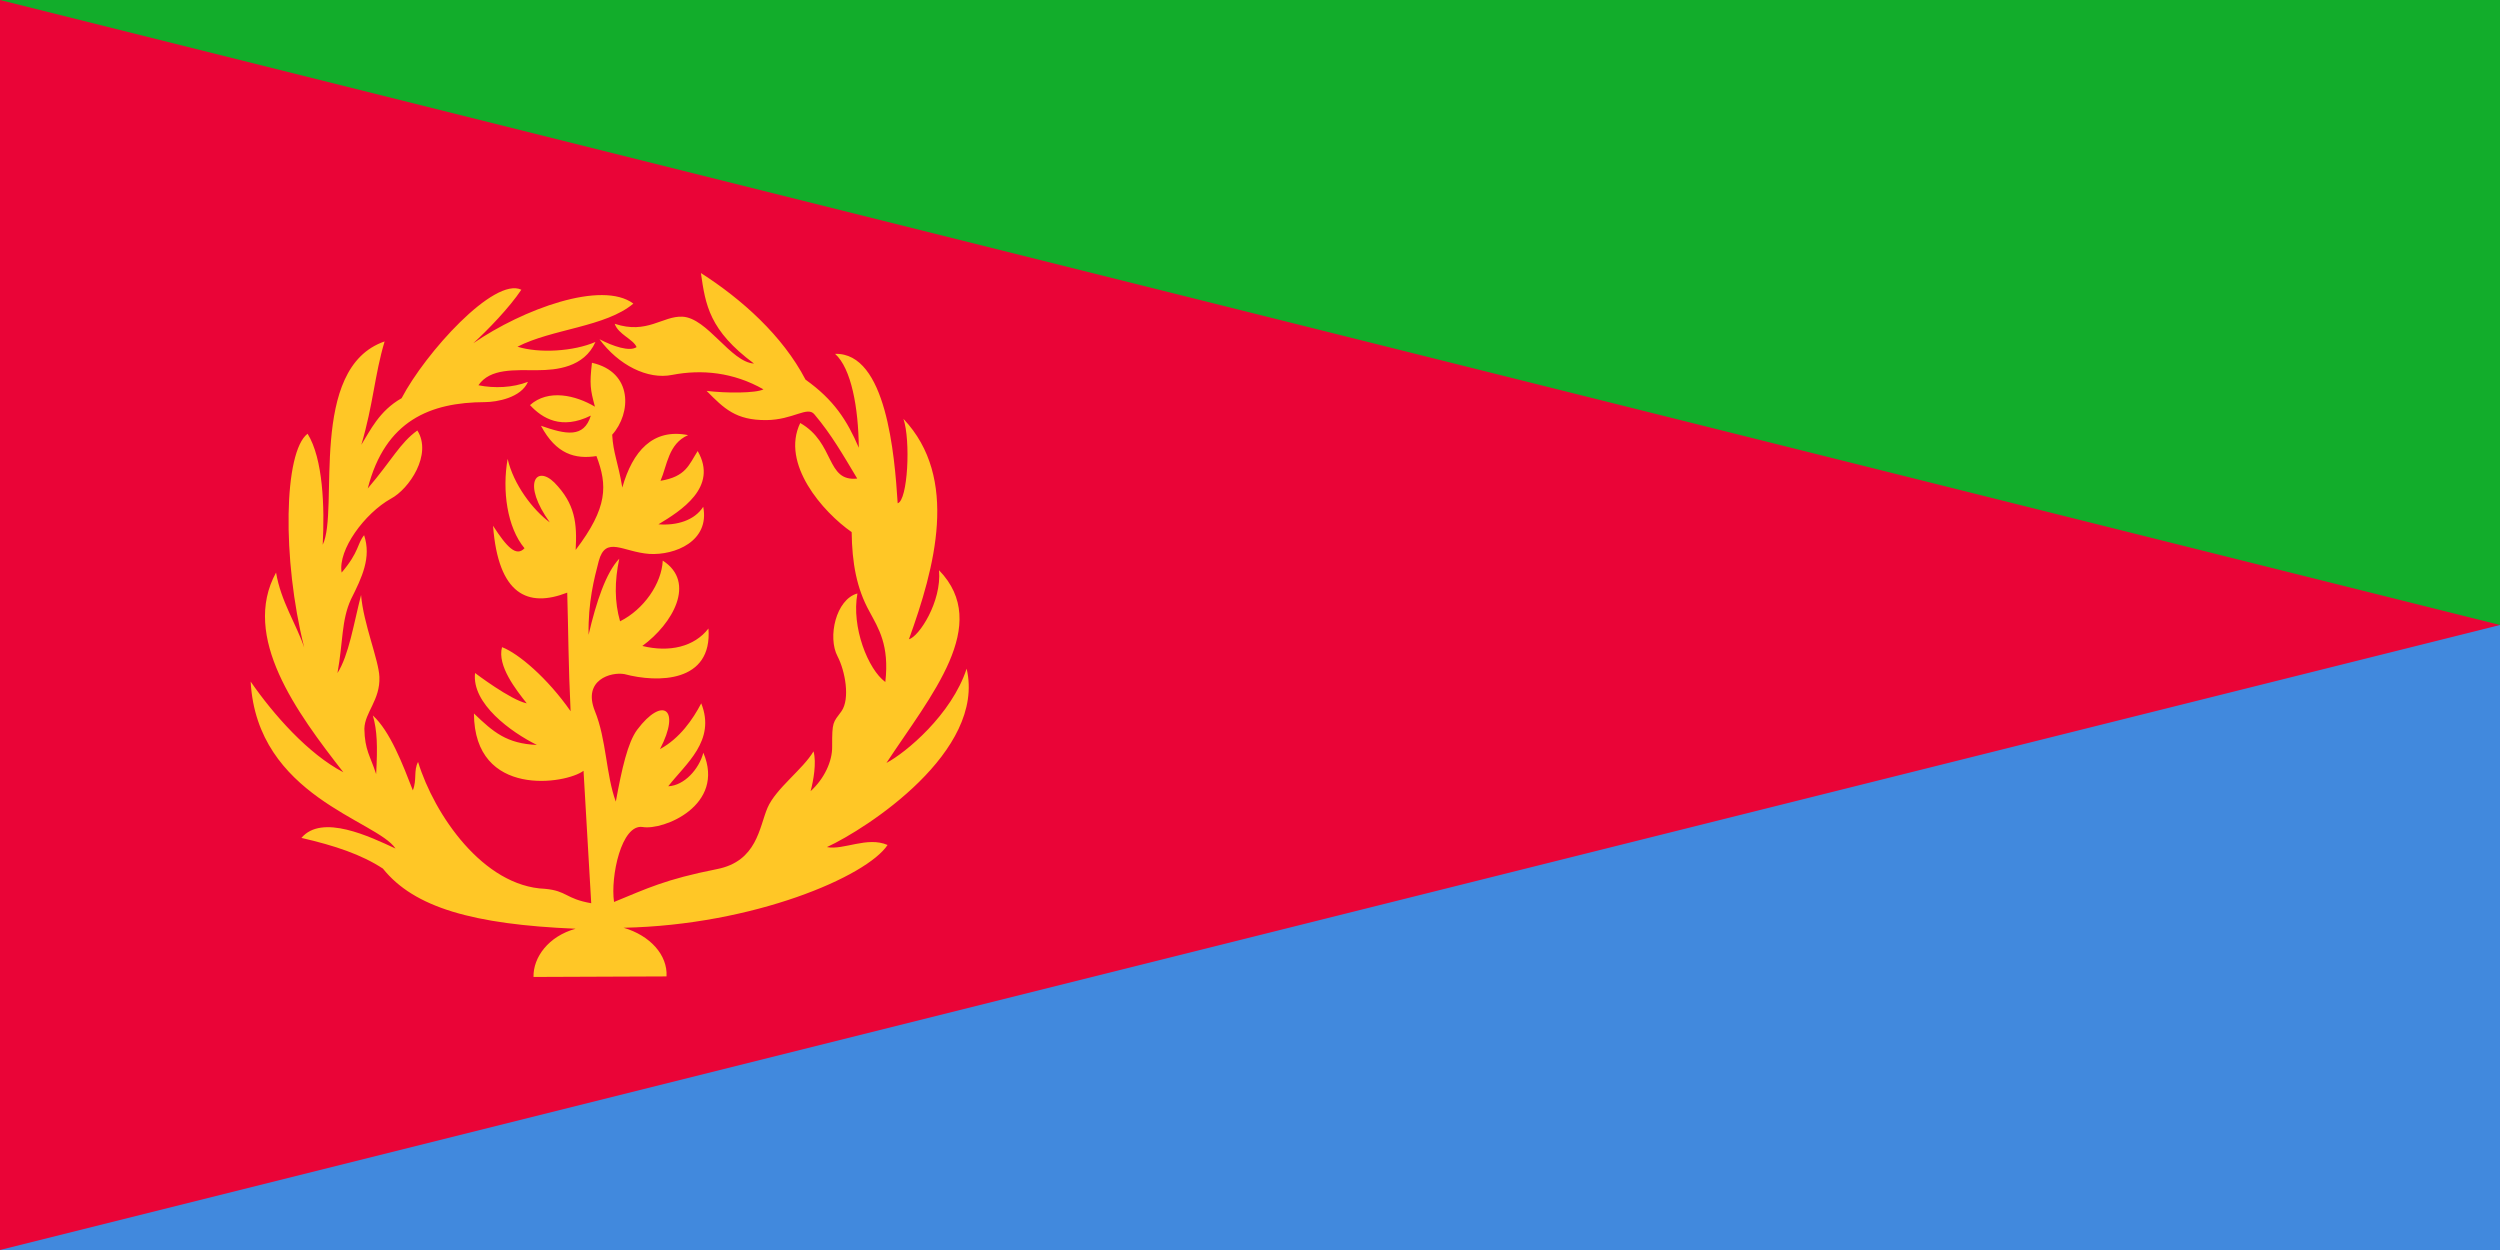
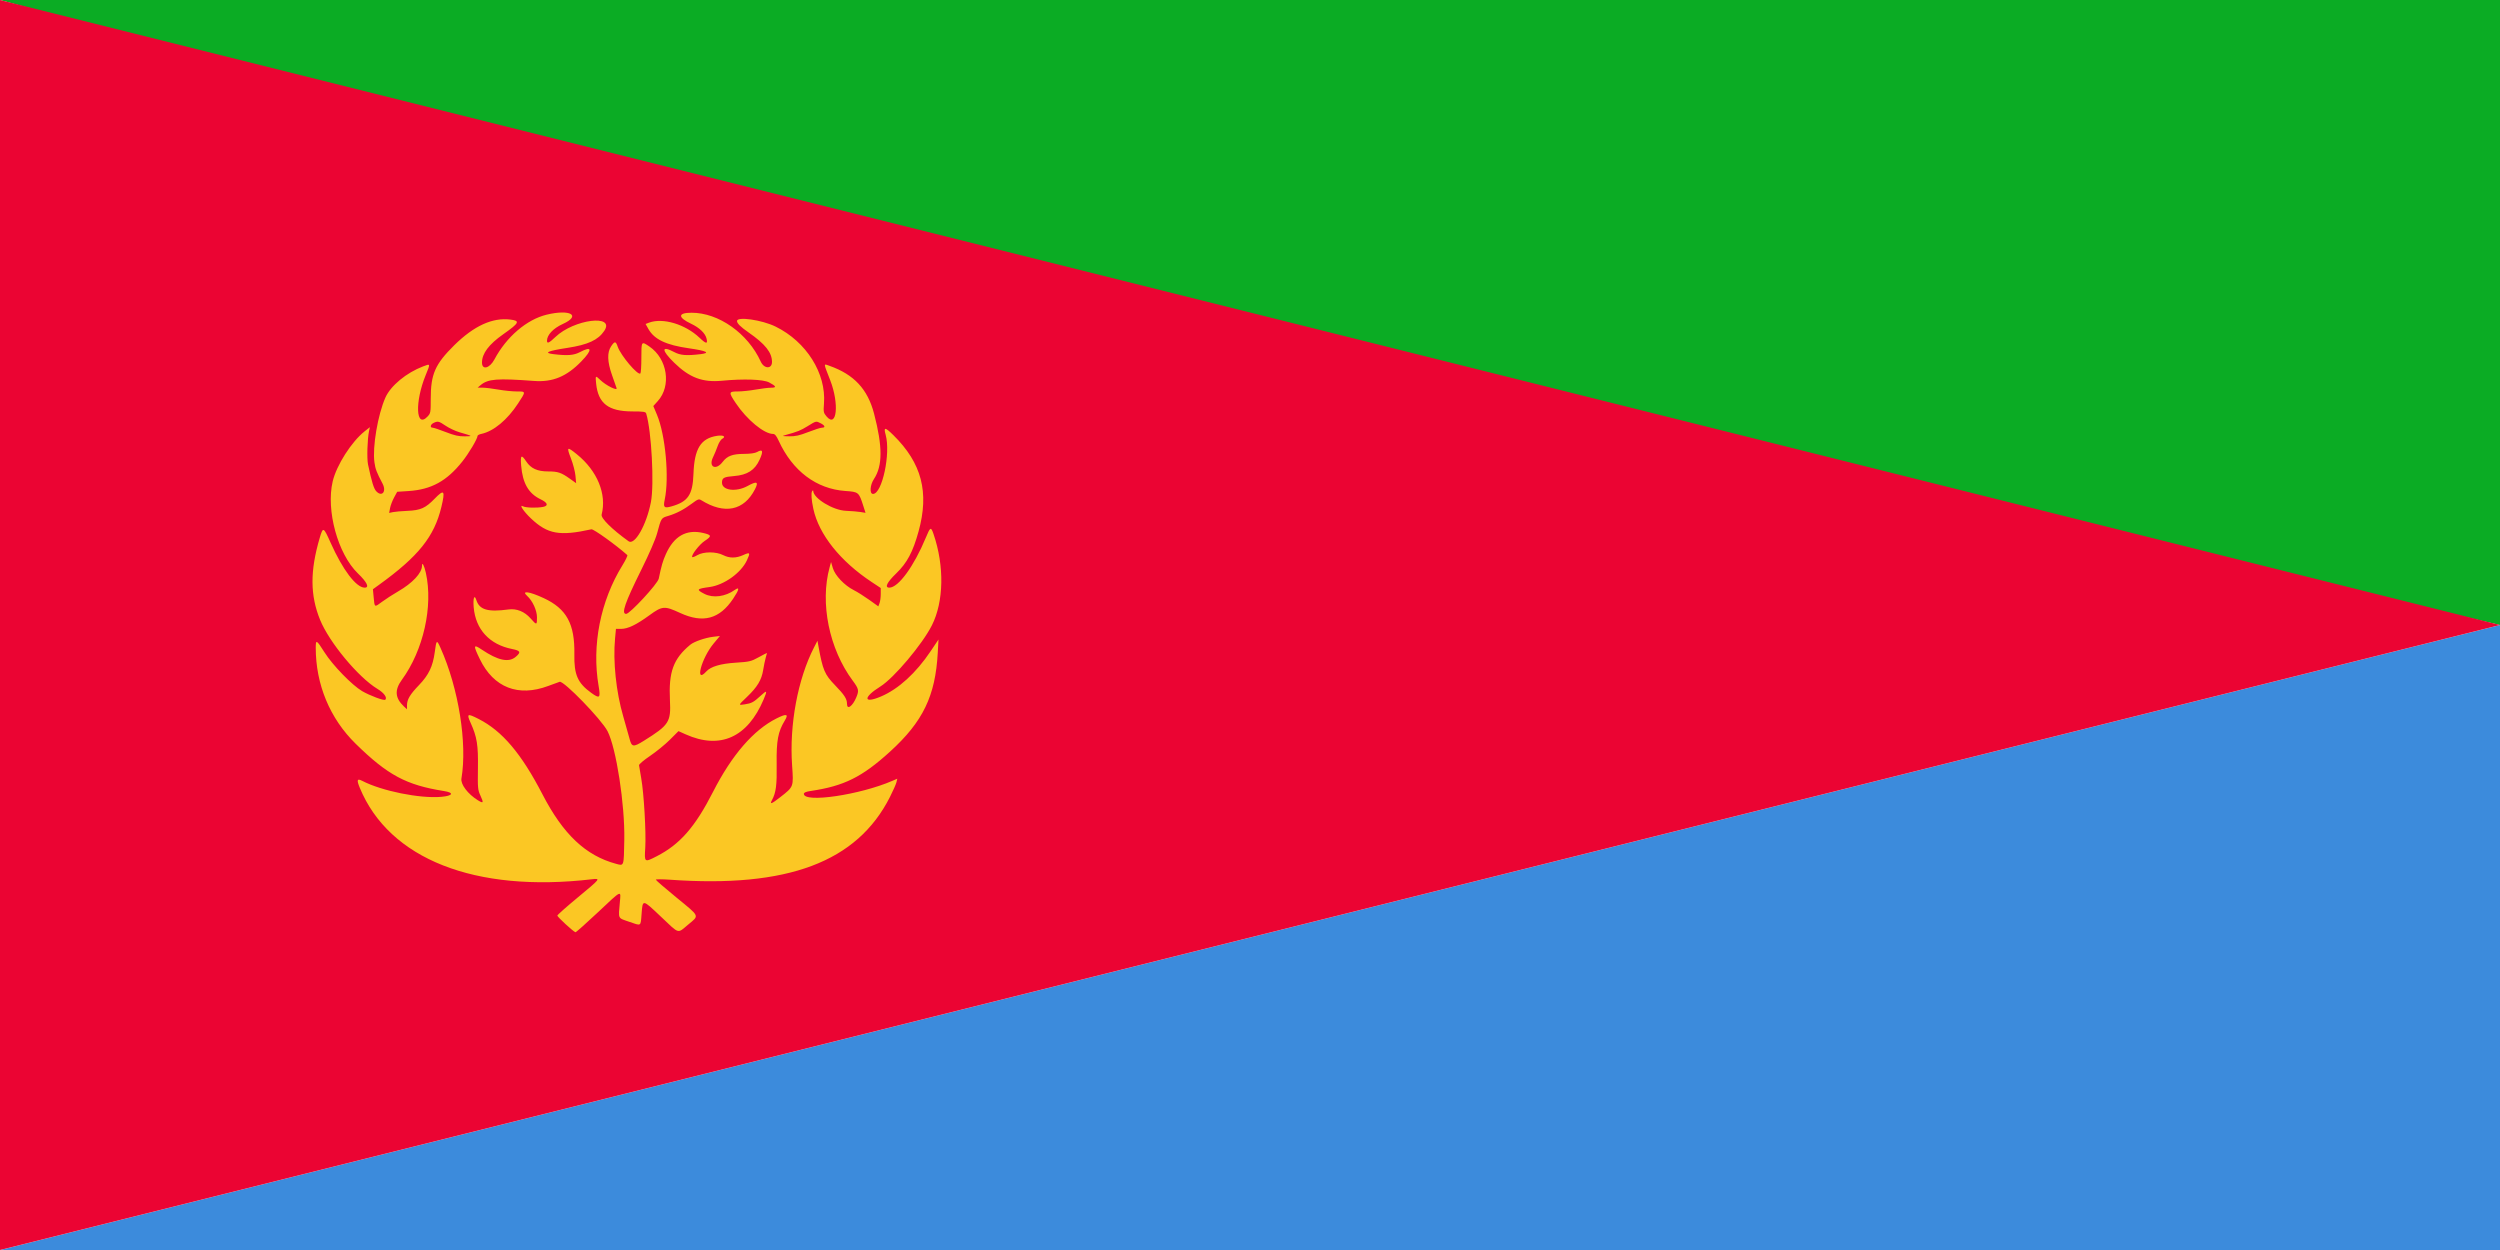
- <svg xmlns="http://www.w3.org/2000/svg" version="1.0" width="1000" height="500">
-   <path fill="#ea0437" d="M0 0H1000V500H0z" />
-   <path d="M 0,500 H 1000 V 250" fill="#4189dd" />
-   <path d="M 0,0 H 1000 V 250" fill="#12ad2b" />
-   <path d="m 230.25,371.496 c -10.81,2.985 -17.008,11.372 -16.849,19.285 l 53.211,-0.214 c 0.478,-8.503 -6.517,-16.367 -17.167,-19.464 52.098,-1.076 97.357,-20.591 105.581,-33.112 -8.139,-3.532 -17.549,2.153 -24.257,0.844 15.927,-7.361 63.646,-38.248 55.888,-71.36 -6.031,18.391 -24.3,33.609 -32.081,37.694 17.826,-27.067 42.166,-55.247 21.049,-77.069 1.066,12.647 -8.037,26.567 -12.057,27.612 10.34,-28.599 20.206,-64.507 -2.197,-88.178 2.942,8.556 1.754,32.691 -2.297,33.776 -1.247,-19.447 -4.566,-60.352 -25.047,-59.77 6.505,5.791 9.351,21.596 9.496,37.56 -4.668,-10.936 -9.972,-19.171 -21.317,-27.246 -9.178,-17.602 -25.509,-32.186 -41.841,-42.634 1.833,12.812 3.351,22.921 21.24,36.209 -9.327,-0.58 -18.652,-18.261 -28.62,-18.752 -7.929,-0.383 -14.151,7.184 -27.108,2.83 1.434,4.277 7.479,6.171 8.755,9.335 -2.775,1.917 -9.364,-0.299 -14.841,-3.152 7.534,10.263 19.209,16.298 29.12,14.261 11.787,-2.267 24.424,-1.068 36.478,5.791 -3.078,1.581 -15.061,1.571 -22.75,0.608 6.989,7.077 11.677,11.766 23.83,11.689 10.855,-0.071 16.546,-5.791 19.333,-2.248 6.808,8.067 11.39,16.131 17.085,25.629 -12.58,1.39 -8.788,-14.228 -22.798,-22.217 -7.872,16.294 9.054,35.609 20.577,43.638 0.155,12.247 1.945,22.493 7.14,31.818 3.502,6.574 8.029,13.303 6.322,28.139 -6.898,-5.024 -13.638,-21.966 -11.158,-35.415 -8.633,2.354 -12.009,17.535 -7.939,25.177 3.04,5.817 5.068,16.951 1.563,21.928 -3.416,4.637 -3.774,4.118 -3.73,14.07 0.122,5.955 -3.205,12.997 -8.623,17.907 1.131,-4.195 2.421,-11.415 1.168,-15.927 -4.283,7.266 -15.028,14.784 -18.412,22.595 -3.323,7.829 -4.165,21.39 -20.245,24.518 -20.686,4.106 -27.826,7.691 -41.137,13.138 -1.477,-10.11 2.944,-31.194 11.398,-29.991 8.255,1.469 33.281,-8.623 24.329,-29.706 -1.768,6.645 -7.667,13.13 -14.043,13.417 6.889,-8.938 19.185,-18.194 13.197,-33.171 -3.329,6.366 -8.564,14.007 -16.503,18.306 8.511,-16.31 0.989,-21.189 -9.117,-7.756 -3.817,5.182 -6.122,15.567 -8.548,28.756 -3.97,-10.727 -3.707,-24.847 -8.411,-36.313 -4.914,-12.399 6.521,-15.673 11.903,-14.678 13.177,3.518 35.198,3.516 33.562,-18.253 -5.691,7.363 -15.671,9.638 -26.449,6.987 12.104,-8.839 21.661,-25.464 8.173,-34.144 -0.45,9.205 -7.573,19.525 -17.083,24.278 -2.226,-7.766 -2.226,-16.009 -0.317,-25.045 -5.31,5.589 -9.189,17.219 -12.273,30.441 -0.232,-13.069 2.24,-22.485 4.073,-29.515 2.779,-10.269 9.687,-3.587 20.261,-2.83 10.184,0.578 24.204,-5.05 21.525,-18.859 -3.477,5.463 -10.615,7.589 -17.907,7.011 8.78,-5.319 24.076,-14.77 15.687,-29.307 -3.524,5.506 -4.665,10.216 -14.865,11.905 2.672,-6.145 3.115,-14.833 11.032,-18.275 -14.123,-2.812 -22.208,6.456 -26.318,20.971 -1.666,-10.063 -3.65,-13.769 -4.045,-21.13 7.634,-8.478 8.434,-25.065 -8.094,-28.774 -0.981,8.556 -0.69,10.595 1.19,17.561 -7.758,-4.609 -18.692,-7.152 -25.973,-0.635 4.932,5.323 12.566,10.009 24.333,4.204 -2.779,9.093 -10.009,7.536 -19.942,4.069 6.071,11.404 13.734,13.431 22.19,12.116 4.427,11.673 4.623,20.542 -8.316,37.542 0.598,-10.564 -0.153,-18.434 -8.546,-26.976 -7.193,-7.044 -13.038,0.301 -1.799,15.962 -6.818,-5.022 -14.536,-15.213 -16.859,-25.403 -2.248,12.588 -0.224,27.425 6.745,35.743 -3.296,3.522 -7.044,-0.374 -12.588,-8.991 2.098,27.576 13.862,32.897 29.674,26.75 0.45,15.136 0.45,29.151 1.349,47.434 -9.219,-13.262 -20.906,-23.155 -27.427,-25.627 -2.022,7.418 5.622,17.083 9.893,22.479 -6.519,-1.349 -20.682,-12.139 -20.682,-12.139 -1.424,12.289 14.464,23.679 24.729,28.774 -12.064,-0.525 -17.386,-5.095 -25.179,-12.588 0.151,34.095 36.941,28.174 43.837,22.929 0.899,16.786 2.181,36.191 3.08,52.977 -10.401,-1.815 -9.583,-4.942 -18.483,-5.766 -24.701,-0.962 -44.295,-29.651 -50.783,-50.755 -1.862,3.473 -0.385,7.107 -2.088,11.374 -4.01,-10.358 -9.134,-23.736 -16.005,-29.963 1.75,6.039 1.935,12.175 1.327,23.462 -2.358,-7.313 -4.552,-9.555 -4.71,-18.139 0.151,-6.59 6.358,-11.453 6.014,-20.723 -0.254,-6.767 -6.428,-21.435 -7.335,-32.791 -2.989,11.687 -4.865,24.007 -9.443,31.242 2.275,-12.481 1.546,-21.093 5.394,-29.493 4.446,-8.843 8.226,-16.737 5.266,-25.661 -2.838,3.447 -1.862,6.578 -8.993,14.953 -1.549,-9.107 9.221,-23.684 19.673,-29.543 7.372,-3.884 16.664,-17.777 10.611,-27.299 -6.932,4.979 -10.045,11.705 -19.838,23.199 6.985,-27.305 25.134,-34.449 46.862,-34.543 4.808,-0.022 14.501,-1.758 17.221,-8.12 -6.124,2.364 -13.366,2.665 -19.81,1.375 4.69,-6.885 14.566,-5.99 23.769,-6.031 7.219,-0.035 18.489,-1.013 23.045,-11.294 -8.806,3.815 -22.54,4.609 -31.187,1.906 13.752,-7.125 35.293,-7.892 46.342,-17.244 -12.593,-9.398 -44.103,2.189 -64.007,15.84 5.563,-5.087 14.355,-14.11 19.205,-21.395 -10.885,-5.219 -38.415,25.279 -47.898,43.399 -9.007,5.087 -12.611,13.061 -16.108,18.625 4.8,-16.218 5.308,-27.987 9.313,-41.342 -30.877,10.629 -18.043,67.679 -24.759,81.328 0.79,-15.069 0.15,-34.427 -6.054,-44.409 -9.51,7.256 -10.278,49.959 -1.349,85.511 -3.224,-9.514 -9.31,-18.395 -11.262,-29.975 -14.075,25.671 8.251,55.957 26.921,79.881 -14.055,-7.321 -27.952,-23.067 -37.08,-36.268 2.52,45.947 50.501,55.494 57.95,66.786 -10.11,-4.706 -29.439,-14.019 -37.641,-4.261 13.352,3.083 24.002,6.645 32.584,12.271 12.452,15.547 36.032,22.347 77.098,24.064 z" fill="#ffc726" />
+ <svg xmlns="http://www.w3.org/2000/svg" id="svg" version="1.1" width="1200" height="600" viewBox="0 0 1200 600">
+   <defs id="defs844" />
+   <g id="layer1">
+     <g id="g2206">
+       <g id="svgg" transform="matrix(3,0,0,2.999295,0,2)">
+         <path id="path3" d="M 0,199.38 H 400 V 99.357 Z" stroke="none" fill="#3c8bdc" fill-rule="evenodd" />
+       </g>
+       <path style="fill:#0bac24;fill-opacity:1;stroke:none;stroke-width:1px;stroke-linecap:butt;stroke-linejoin:miter;stroke-opacity:1" d="M 0,0 H 1200 V 300 L 532.543,147.096 Z" id="path7373" />
+       <path style="fill:#eb0433;stroke:none;stroke-width:1px;stroke-linecap:butt;stroke-linejoin:miter;stroke-opacity:1;fill-opacity:1" d="M 0,0 V 600 L 1200,300 Z" id="path3971" />
+       <path id="path2" d="m 262.421,151.035 c -9.618,2.33 -19.344,10.659 -25.086,21.478 -2.292,4.319 -5.979,5.261 -5.979,1.53 0,-4.364 3.264,-8.716 10.2,-13.605 7.752,-5.459 8.229,-6.445 3.426,-7.045 -8.574,-1.074 -17.49,3.005 -26.913,12.303 -9.222,9.103 -11.313,13.857 -11.313,25.722 0,6.679 -0.054,6.964 -1.611,8.59 -5.541,5.783 -6.075,-7.063 -0.831,-19.912 2.343,-5.738 2.382,-5.6 -1.209,-4.235 -8.028,3.05 -15.567,9.277 -18.096,14.942 -3.642,8.17 -6.306,23.844 -5.28,31.094 0.471,3.32 1.002,4.724 3.906,10.264 2.019,3.854 -0.354,6.586 -3.099,3.572 -1.122,-1.23 -2.118,-4.502 -3.876,-12.747 -0.618,-2.897 -0.327,-12.36 0.498,-16.172 l 0.387,-1.773 -2.49,1.971 c -6.327,5.009 -13.542,16.31 -15.366,24.072 -3.264,13.893 2.469,34.828 12.084,44.132 4.434,4.289 5.661,6.856 3.273,6.856 -4.071,0 -10.527,-8.512 -16.356,-21.565 -3.429,-7.675 -3.627,-7.762 -5.232,-2.297 -4.665,15.884 -4.614,27.501 0.18,39.3 4.383,10.794 18.324,27.591 27.507,33.142 3.18,1.923 4.827,4.193 3.795,5.225 -0.576,0.576 -7.398,-1.965 -11.097,-4.13 -4.863,-2.849 -14.154,-12.417 -18.087,-18.629 -3.849,-6.077 -4.2,-6.263 -4.2,-2.249 0,17.675 6.768,33.973 19.155,46.123 15.345,15.05 24.309,19.855 42.339,22.696 5.094,0.801 4.386,2.315 -1.314,2.801 -10.248,0.876 -28.455,-2.807 -37.797,-7.642 -2.55,-1.32 -2.835,-0.57 -1.248,3.287 14.103,34.225 55.299,50.466 111.393,43.916 4.359,-0.51 4.278,-0.405 -6.828,8.788 -5.28,4.373 -9.654,8.254 -9.723,8.623 -0.105,0.585 7.518,7.618 8.694,8.02 0.234,0.081 5.019,-4.166 10.629,-9.439 11.913,-11.196 11.196,-10.863 10.674,-4.955 -0.729,8.233 -1.119,7.423 4.5,9.373 5.904,2.049 5.46,2.327 5.922,-3.689 0.558,-7.207 0.333,-7.234 9.165,1.119 9.213,8.716 7.908,8.329 13.203,3.917 5.427,-4.52 5.814,-3.623 -5.622,-12.993 -5.421,-4.442 -9.876,-8.29 -9.9,-8.557 -0.024,-0.264 2.997,-0.264 6.708,0 56.592,4.043 89.862,-8.461 105.669,-39.708 1.5,-2.969 2.91,-6.158 3.129,-7.087 l 0.402,-1.689 -2.325,1.008 c -15.633,6.781 -42.525,10.743 -42.525,6.269 0,-0.633 0.984,-1.044 3.3,-1.386 15.936,-2.351 24.636,-6.664 38.016,-18.836 15.873,-14.442 21.816,-26.751 22.959,-47.554 l 0.345,-6.308 -3.744,5.579 c -7.095,10.564 -15.429,18.173 -23.838,21.76 -8.541,3.644 -8.736,0.477 -0.291,-4.799 6.486,-4.052 20.097,-20.215 24.699,-29.333 5.739,-11.364 6.051,-28.475 0.801,-43.805 -1.254,-3.662 -1.536,-3.53 -3.711,1.71 -5.721,13.788 -13.176,23.994 -17.526,23.994 -2.364,0 -1.14,-2.522 3.309,-6.823 5.229,-5.057 8.004,-10.264 10.731,-20.146 5.19,-18.815 1.551,-32.773 -12.042,-46.189 -4.08,-4.025 -4.821,-4.067 -3.75,-0.21 2.481,8.926 -1.677,28.379 -6.063,28.379 -1.734,0 -1.47,-4.256 0.441,-7.147 4.191,-6.332 4.206,-15.524 0.051,-31.412 -3.075,-11.76 -9.624,-18.779 -21.408,-22.936 -2.946,-1.038 -2.979,-1.695 0.36,6.907 4.41,11.352 3.192,23.263 -1.776,17.363 -1.431,-1.704 -1.518,-2.142 -1.209,-6.149 1.122,-14.469 -8.43,-29.666 -23.211,-36.939 -6.534,-3.215 -18.543,-4.955 -18.543,-2.684 0,1.122 1.725,2.831 5.52,5.468 8.055,5.6 11.28,9.655 11.28,14.184 0,3.464 -3.783,3.371 -5.376,-0.132 -6.198,-13.614 -20.235,-23.526 -33.27,-23.493 -6.615,0.018 -6.675,2.216 -0.147,5.303 3.939,1.86 6.726,4.517 7.353,7.006 0.705,2.807 -0.144,2.744 -3.273,-0.24 -6.903,-6.58 -17.727,-9.811 -24.387,-7.279 l -1.578,0.6 1.362,2.423 c 2.805,4.985 8.49,7.696 19.416,9.25 8.529,1.215 10.554,2.225 5.649,2.813 -6.786,0.816 -9.711,0.588 -12.675,-0.99 -6.252,-3.326 -6.264,-0.99 -0.024,5.105 7.341,7.171 13.632,9.547 22.926,8.653 10.44,-1.005 19.842,-0.672 22.632,0.798 3.456,1.821 3.732,2.54 0.978,2.54 -1.257,0 -4.581,0.405 -7.386,0.9 -2.805,0.495 -6.636,0.9 -8.514,0.9 -4.53,0 -4.596,0.339 -1.092,5.576 5.361,8.011 13.605,14.82 17.946,14.82 0.837,0 1.599,0.933 2.661,3.251 6.654,14.532 18.084,23.149 32.004,24.126 6.411,0.45 6.51,0.534 8.673,7.309 l 1.02,3.191 -2.34,-0.393 c -1.29,-0.219 -4.473,-0.48 -7.08,-0.585 -6.171,-0.243 -15.636,-6.011 -15.687,-9.562 -0.006,-0.354 -0.246,-0.273 -0.534,0.18 -0.564,0.894 -0.333,4.184 0.597,8.473 2.661,12.264 12.921,25.125 27.996,35.092 l 4.35,2.876 v 2.87 c 0,1.581 -0.261,3.56 -0.582,4.4 l -0.579,1.527 -4.389,-3.137 c -2.412,-1.725 -5.727,-3.812 -7.368,-4.634 -4.464,-2.243 -9.015,-7.024 -10.065,-10.57 l -0.867,-2.93 -0.684,2.504 c -4.716,17.201 -0.234,39.198 11.088,54.446 2.91,3.917 3.084,4.724 1.716,7.996 -1.812,4.337 -4.47,6.191 -4.47,3.116 0,-2.378 -1.2,-4.241 -5.778,-8.977 -4.953,-5.123 -5.835,-7.198 -7.908,-18.596 l -0.492,-2.699 -1.602,3.11 c -7.839,15.227 -11.934,37.191 -10.569,56.696 0.726,10.414 0.807,10.201 -5.631,15.233 -4.308,3.371 -5.229,3.701 -4.023,1.446 1.944,-3.629 2.391,-7.087 2.247,-17.45 -0.153,-11.064 0.657,-15.404 3.852,-20.641 1.989,-3.263 0.978,-3.56 -3.867,-1.137 -11.103,5.552 -21.504,17.573 -30.54,35.293 -8.586,16.835 -15.87,25.17 -26.979,30.863 -5.991,3.071 -5.991,3.071 -5.544,-4.022 0.453,-7.219 -0.645,-26.187 -1.938,-33.406 -0.531,-2.969 -1.002,-5.777 -1.047,-6.242 -0.045,-0.465 2.349,-2.483 5.319,-4.49 2.97,-2.007 7.248,-5.498 9.51,-7.762 l 4.107,-4.112 3.432,1.539 c 16.539,7.42 29.73,1.509 37.455,-16.79 1.863,-4.412 1.668,-4.604 -1.605,-1.59 -3.21,2.957 -4.191,3.482 -7.449,3.98 -3.231,0.492 -3.24,0.516 1.041,-3.563 4.944,-4.718 7.005,-8.128 7.767,-12.858 0.345,-2.144 0.9,-4.841 1.236,-5.996 0.333,-1.152 0.606,-2.159 0.606,-2.237 0,-0.078 -1.779,0.837 -3.957,2.031 -3.678,2.025 -4.443,2.204 -10.986,2.624 -7.38,0.471 -12.063,1.866 -14.208,4.232 -5.685,6.281 -2.355,-6.341 3.543,-13.425 l 3.009,-3.614 -3.252,0.387 c -3.813,0.453 -9.168,2.312 -10.974,3.809 -8.142,6.745 -10.446,13.062 -9.756,26.76 0.522,10.342 -0.426,11.805 -12.537,19.351 -5.121,3.191 -5.832,3.071 -6.9,-1.149 -0.345,-1.365 -1.689,-6.125 -2.988,-10.579 -3.417,-11.721 -4.956,-26.358 -3.927,-37.347 l 0.435,-4.643 2.499,-0.006 c 3.228,-0.006 7.269,-1.953 13.542,-6.52 6.213,-4.523 7.233,-4.604 14.703,-1.146 11.034,5.105 18.975,2.984 25.521,-6.82 2.934,-4.391 3.222,-5.945 0.783,-4.211 -4.584,3.254 -10.404,4.022 -14.532,1.917 -4.095,-2.088 -3.831,-2.453 2.382,-3.302 7.005,-0.954 15.111,-6.736 17.955,-12.804 1.764,-3.767 1.557,-4.052 -1.815,-2.522 -3.399,1.542 -6.573,1.539 -9.615,-0.012 -3.375,-1.725 -9.396,-1.713 -12.339,0.024 -1.176,0.693 -2.28,1.119 -2.454,0.945 -0.726,-0.729 3.381,-6.074 5.982,-7.78 3.474,-2.282 3.363,-2.84 -0.762,-3.806 -8.055,-1.884 -14.001,1.497 -17.892,10.165 -1.479,3.299 -2.136,5.555 -3.408,11.748 -0.513,2.486 -13.869,16.934 -15.657,16.934 -2.445,0 -0.654,-5.198 7.329,-21.295 3.801,-7.666 6.75,-14.475 7.536,-17.396 1.974,-7.363 1.959,-7.339 5.217,-8.305 3.981,-1.182 7.593,-3.056 11.463,-5.948 2.901,-2.165 3.372,-2.336 4.5,-1.632 11.133,6.955 20.517,5.051 25.779,-5.231 1.881,-3.68 0.987,-4.073 -3.579,-1.569 -5.493,3.011 -12.24,2.123 -12.24,-1.611 0,-2.306 0.879,-2.786 5.805,-3.179 6.372,-0.507 9.957,-2.81 12.258,-7.87 1.893,-4.169 1.521,-5.24 -1.263,-3.647 -0.936,0.534 -3.258,0.864 -6.168,0.879 -5.604,0.024 -8.118,0.966 -10.323,3.857 -3.234,4.238 -6.906,2.483 -4.623,-2.207 0.678,-1.392 1.68,-3.815 2.226,-5.384 0.546,-1.572 1.518,-3.137 2.157,-3.479 1.998,-1.071 0.624,-1.914 -2.382,-1.464 -7.857,1.179 -10.947,6.134 -11.376,18.239 -0.354,10.081 -2.616,13.416 -10.617,15.656 -3.498,0.978 -3.972,0.483 -3.177,-3.302 2.22,-10.555 0.348,-31.013 -3.729,-40.709 l -1.752,-4.175 2.139,-2.366 c 6.621,-7.327 4.647,-20.29 -3.987,-26.181 -3.897,-2.657 -3.888,-2.669 -3.888,5.297 0,3.932 -0.21,7.357 -0.465,7.612 -1.155,1.155 -9.408,-8.569 -10.878,-12.819 -0.957,-2.762 -1.437,-2.792 -3.183,-0.201 -1.977,2.93 -1.83,7.399 0.456,13.857 0.993,2.804 1.971,5.594 2.172,6.203 0.492,1.485 -5.025,-1.251 -7.725,-3.83 -2.463,-2.351 -2.505,-2.318 -2.085,1.701 0.993,9.511 5.907,13.287 17.319,13.311 5.574,0.009 6.45,0.15 6.726,1.062 2.529,8.329 3.888,33.979 2.25,42.44 -2.136,11.034 -7.782,20.932 -10.731,18.812 -8.004,-5.75 -13.371,-11.067 -12.924,-12.804 2.526,-9.787 -2.067,-20.98 -11.862,-28.907 -4.803,-3.887 -5.07,-3.695 -2.838,2.052 0.996,2.558 1.953,6.26 2.133,8.221 l 0.324,3.569 -2.946,-2.103 c -4.218,-3.011 -5.778,-3.536 -10.494,-3.536 -5.175,0 -8.286,-1.422 -10.527,-4.811 -2.334,-3.521 -2.856,-3.077 -2.421,2.058 0.714,8.446 3.558,13.368 9.315,16.118 3.417,1.635 3.921,3.113 1.236,3.65 -2.961,0.594 -8.304,0.45 -9.627,-0.261 -2.145,-1.146 0.165,2.384 3.816,5.837 7.968,7.534 13.713,8.56 28.986,5.183 0.999,-0.222 11.91,7.618 17.223,12.372 0.246,0.222 -0.795,2.414 -2.313,4.874 -10.608,17.168 -14.814,38.463 -11.454,58.006 0.996,5.804 0.543,6.212 -3.582,3.227 -6.495,-4.706 -8.238,-8.695 -8.064,-18.47 0.258,-14.583 -3.711,-21.862 -14.697,-26.97 -6.936,-3.224 -10.965,-3.767 -7.971,-1.071 2.604,2.342 4.719,6.952 4.725,10.291 0.006,3.815 -0.135,3.839 -3.036,0.543 -2.925,-3.32 -6.705,-4.859 -10.632,-4.325 -9.888,1.347 -13.956,0.165 -15.432,-4.484 -0.936,-2.951 -1.656,-1.032 -1.281,3.413 0.9,10.645 7.596,17.924 18.444,20.059 4.05,0.795 4.377,1.53 1.698,3.785 -3.363,2.828 -8.496,1.722 -16.248,-3.497 -4.095,-2.756 -4.212,-2.156 -0.912,4.628 6.621,13.611 18.396,18.209 32.805,12.816 2.475,-0.927 4.938,-1.824 5.475,-1.992 1.968,-0.615 20.133,18.122 23.001,23.721 4.167,8.14 8.337,35.173 8.031,52.059 -0.234,13.038 -0.093,12.624 -3.939,11.586 -14.613,-3.95 -25.383,-14.121 -35.352,-33.379 -10.134,-19.573 -19.305,-30.395 -30.642,-36.154 -5.439,-2.765 -5.826,-2.57 -3.813,1.908 3.045,6.766 3.654,10.57 3.489,21.781 -0.141,9.463 -0.057,10.366 1.206,13.104 1.632,3.533 1.44,3.884 -1.227,2.237 -4.83,-2.984 -8.37,-7.669 -7.896,-10.447 2.874,-16.853 -1.362,-43.331 -10.026,-62.652 -1.851,-4.127 -1.971,-4.043 -2.778,1.989 -0.915,6.832 -2.901,10.989 -7.563,15.821 -4.305,4.46 -5.766,6.916 -5.766,9.694 v 1.935 l -1.467,-1.377 c -4.287,-4.028 -4.584,-7.873 -0.984,-12.804 10.329,-14.154 15.069,-35.26 11.514,-51.282 -0.789,-3.554 -1.863,-5.543 -1.863,-3.443 0,3.458 -4.521,8.311 -11.472,12.318 -2.436,1.404 -5.865,3.62 -7.623,4.925 -3.78,2.807 -3.636,2.879 -4.098,-2.07 l -0.366,-3.905 2.814,-2.031 c 19.035,-13.719 26.649,-23.215 30.057,-37.479 1.905,-7.975 1.344,-8.659 -3.228,-3.959 -4.425,4.55 -6.744,5.582 -13.134,5.849 -2.82,0.117 -5.931,0.39 -6.915,0.606 l -1.794,0.393 0.429,-2.312 c 0.237,-1.275 1.104,-3.557 1.929,-5.078 l 1.497,-2.762 5.502,-0.363 c 10.905,-0.723 18.282,-4.775 25.737,-14.136 3.177,-3.986 7.26,-10.86 7.335,-12.345 0.018,-0.315 0.84,-0.744 1.83,-0.951 5.868,-1.233 12.462,-6.706 17.661,-14.67 3.792,-5.807 3.804,-5.699 -0.711,-5.699 -2.061,0 -6.045,-0.405 -8.85,-0.9 -2.805,-0.495 -6.18,-0.909 -7.5,-0.918 l -2.4,-0.021 1.422,-1.185 c 3.615,-3.011 7.878,-3.347 25.632,-2.019 8.994,0.672 15.699,-2.108 22.791,-9.448 5.418,-5.609 5.118,-7.501 -0.702,-4.406 -2.979,1.584 -5.988,1.812 -12.843,0.981 -4.818,-0.585 -2.613,-1.557 6.798,-2.996 9.849,-1.506 14.757,-3.77 17.691,-8.161 5.418,-8.104 -14.532,-5.606 -23.451,2.936 -3.015,2.891 -4.038,3.347 -4.038,1.803 0,-2.801 2.97,-5.951 7.596,-8.053 8.988,-4.088 3.582,-7.213 -7.731,-4.472 m -48.498,53.333 c 1.698,1.143 4.629,2.525 6.51,3.077 6.666,1.95 6.66,1.944 2.661,1.995 -2.952,0.039 -4.92,-0.405 -9.138,-2.052 -2.955,-1.155 -5.784,-2.1 -6.288,-2.1 -1.386,0 -1.089,-1.53 0.438,-2.267 2.058,-0.993 2.493,-0.891 5.817,1.347 m 180.063,-1.164 c 2.043,1.056 2.319,2.085 0.558,2.085 -0.669,0 -3.633,0.945 -6.588,2.1 -4.248,1.659 -6.162,2.088 -9.138,2.04 -3.519,-0.06 -3.627,-0.099 -1.662,-0.645 5.775,-1.599 7.092,-2.127 10.461,-4.199 4.233,-2.603 4.071,-2.567 6.369,-1.38" stroke="none" fill="#fbc724" fill-rule="evenodd" style="display:inline;stroke-width:3" />
+     </g>
+   </g>
</svg>
